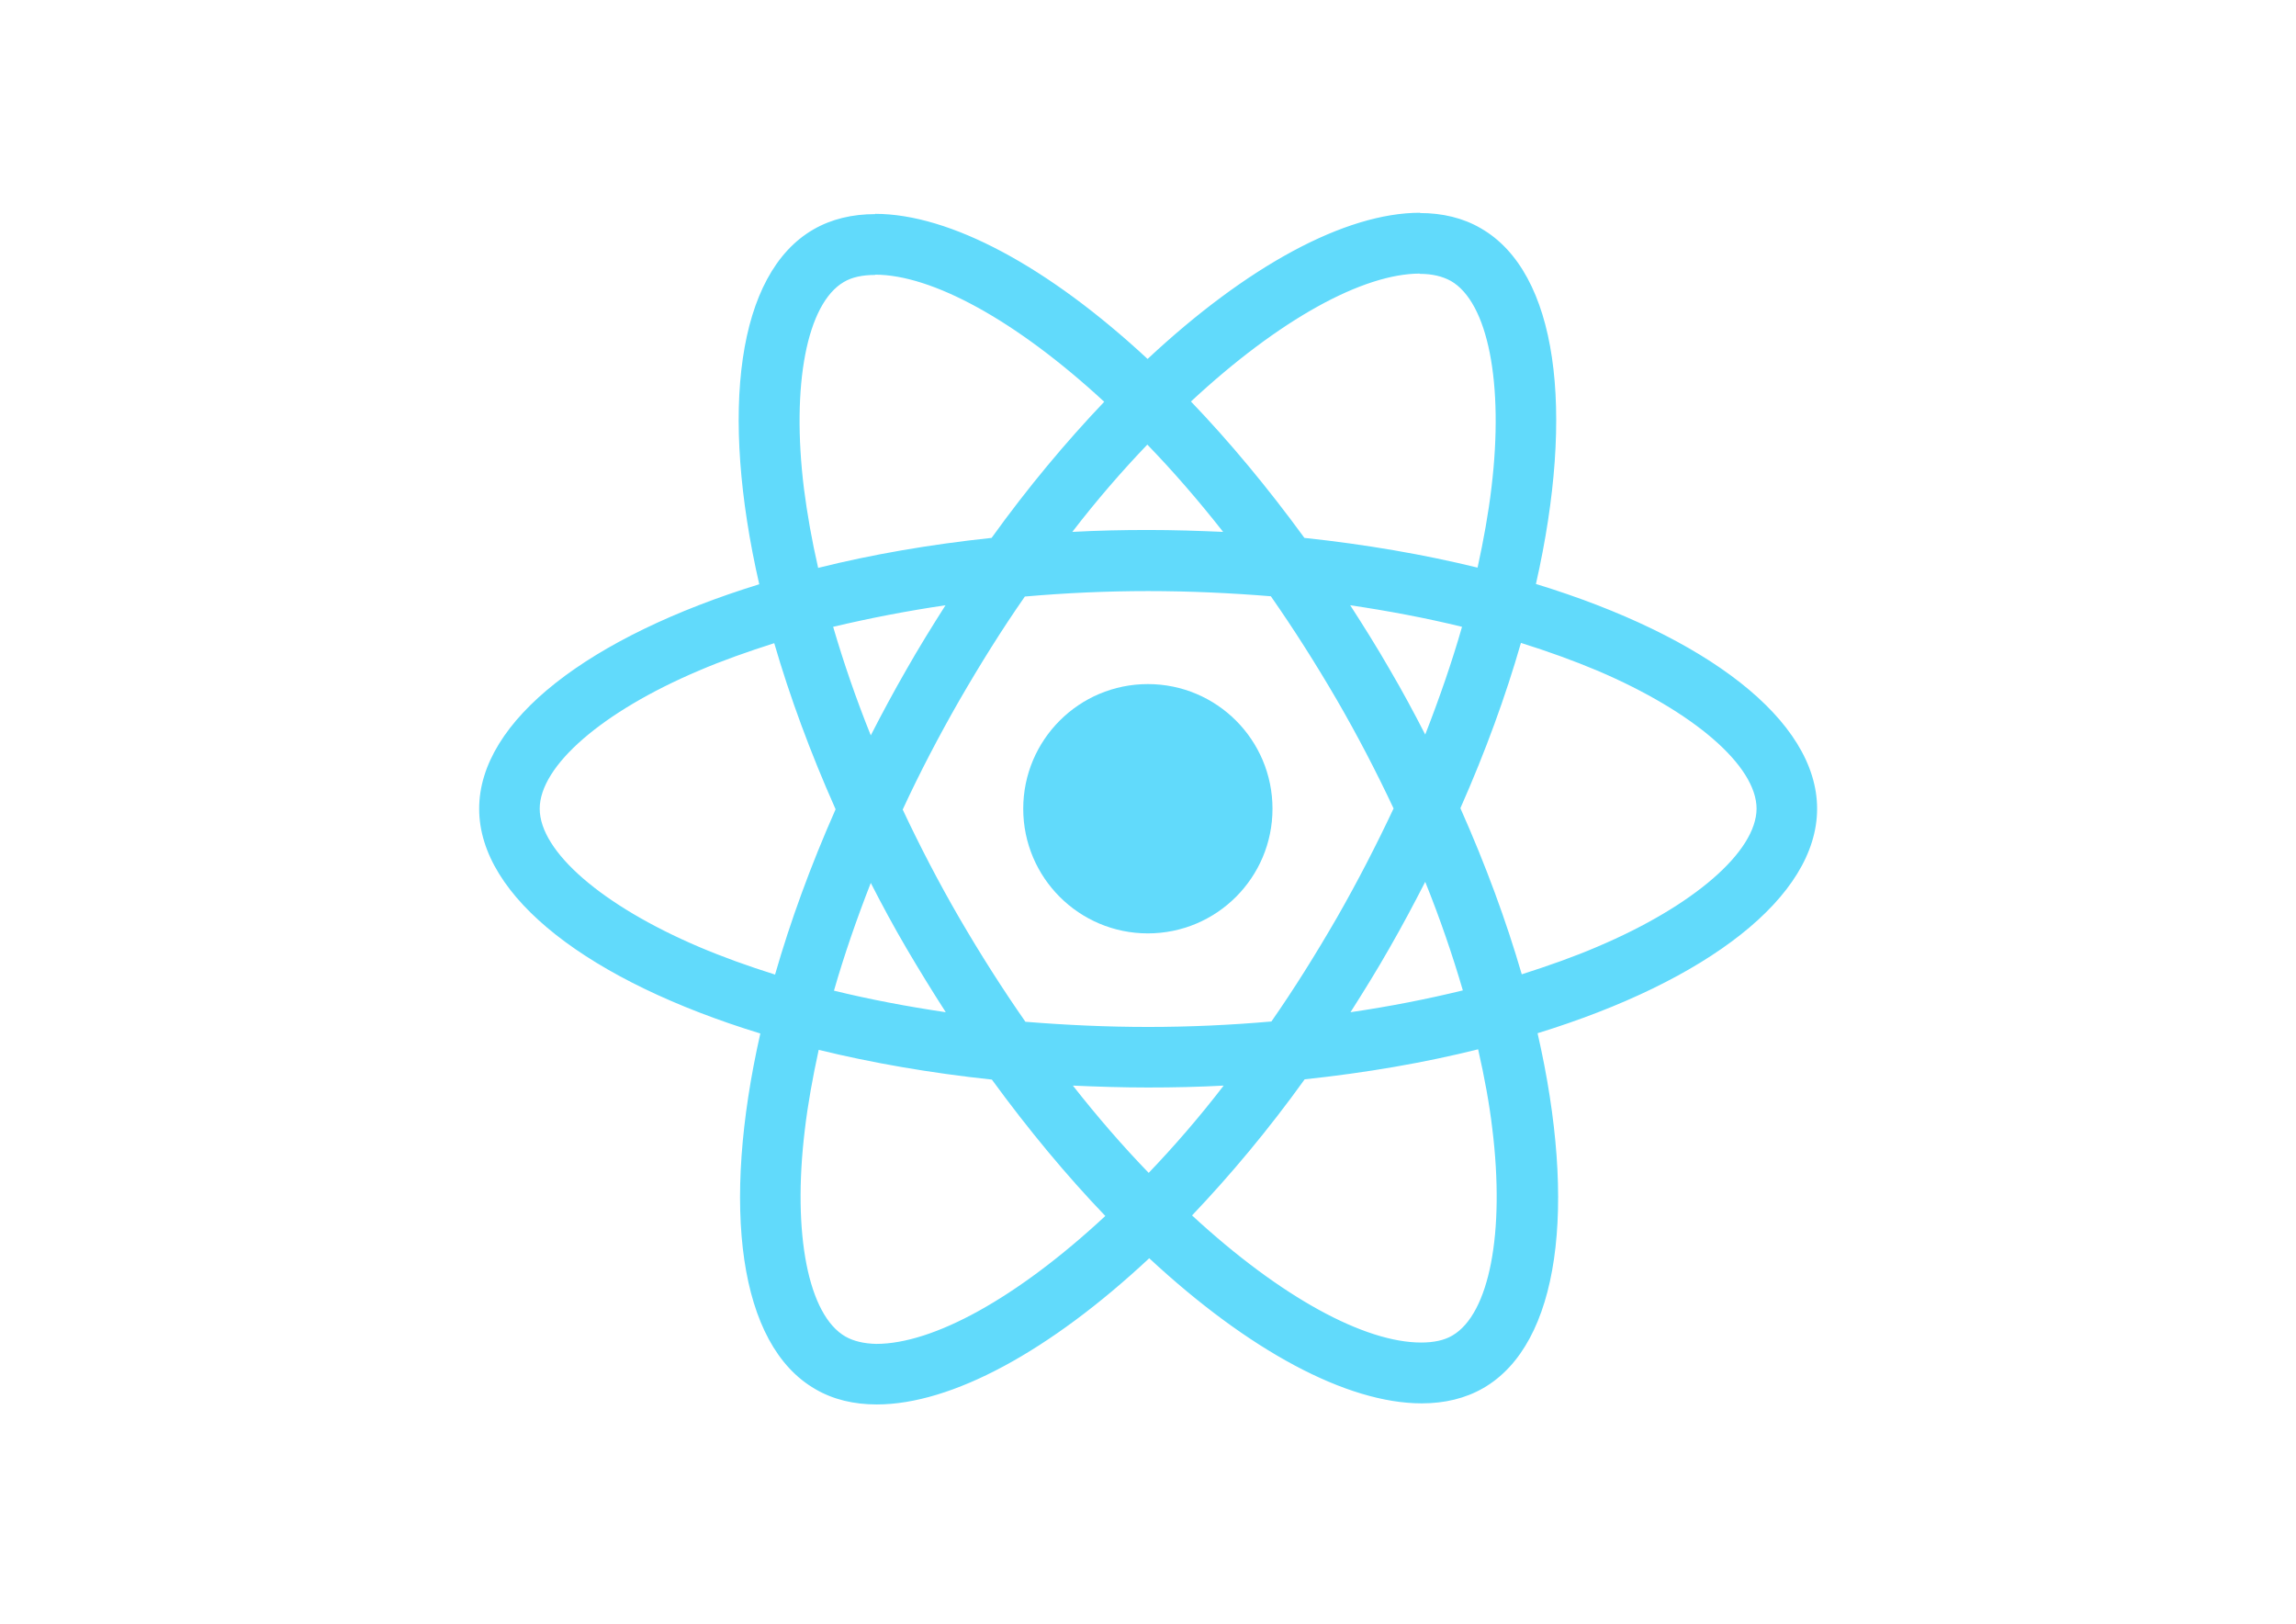
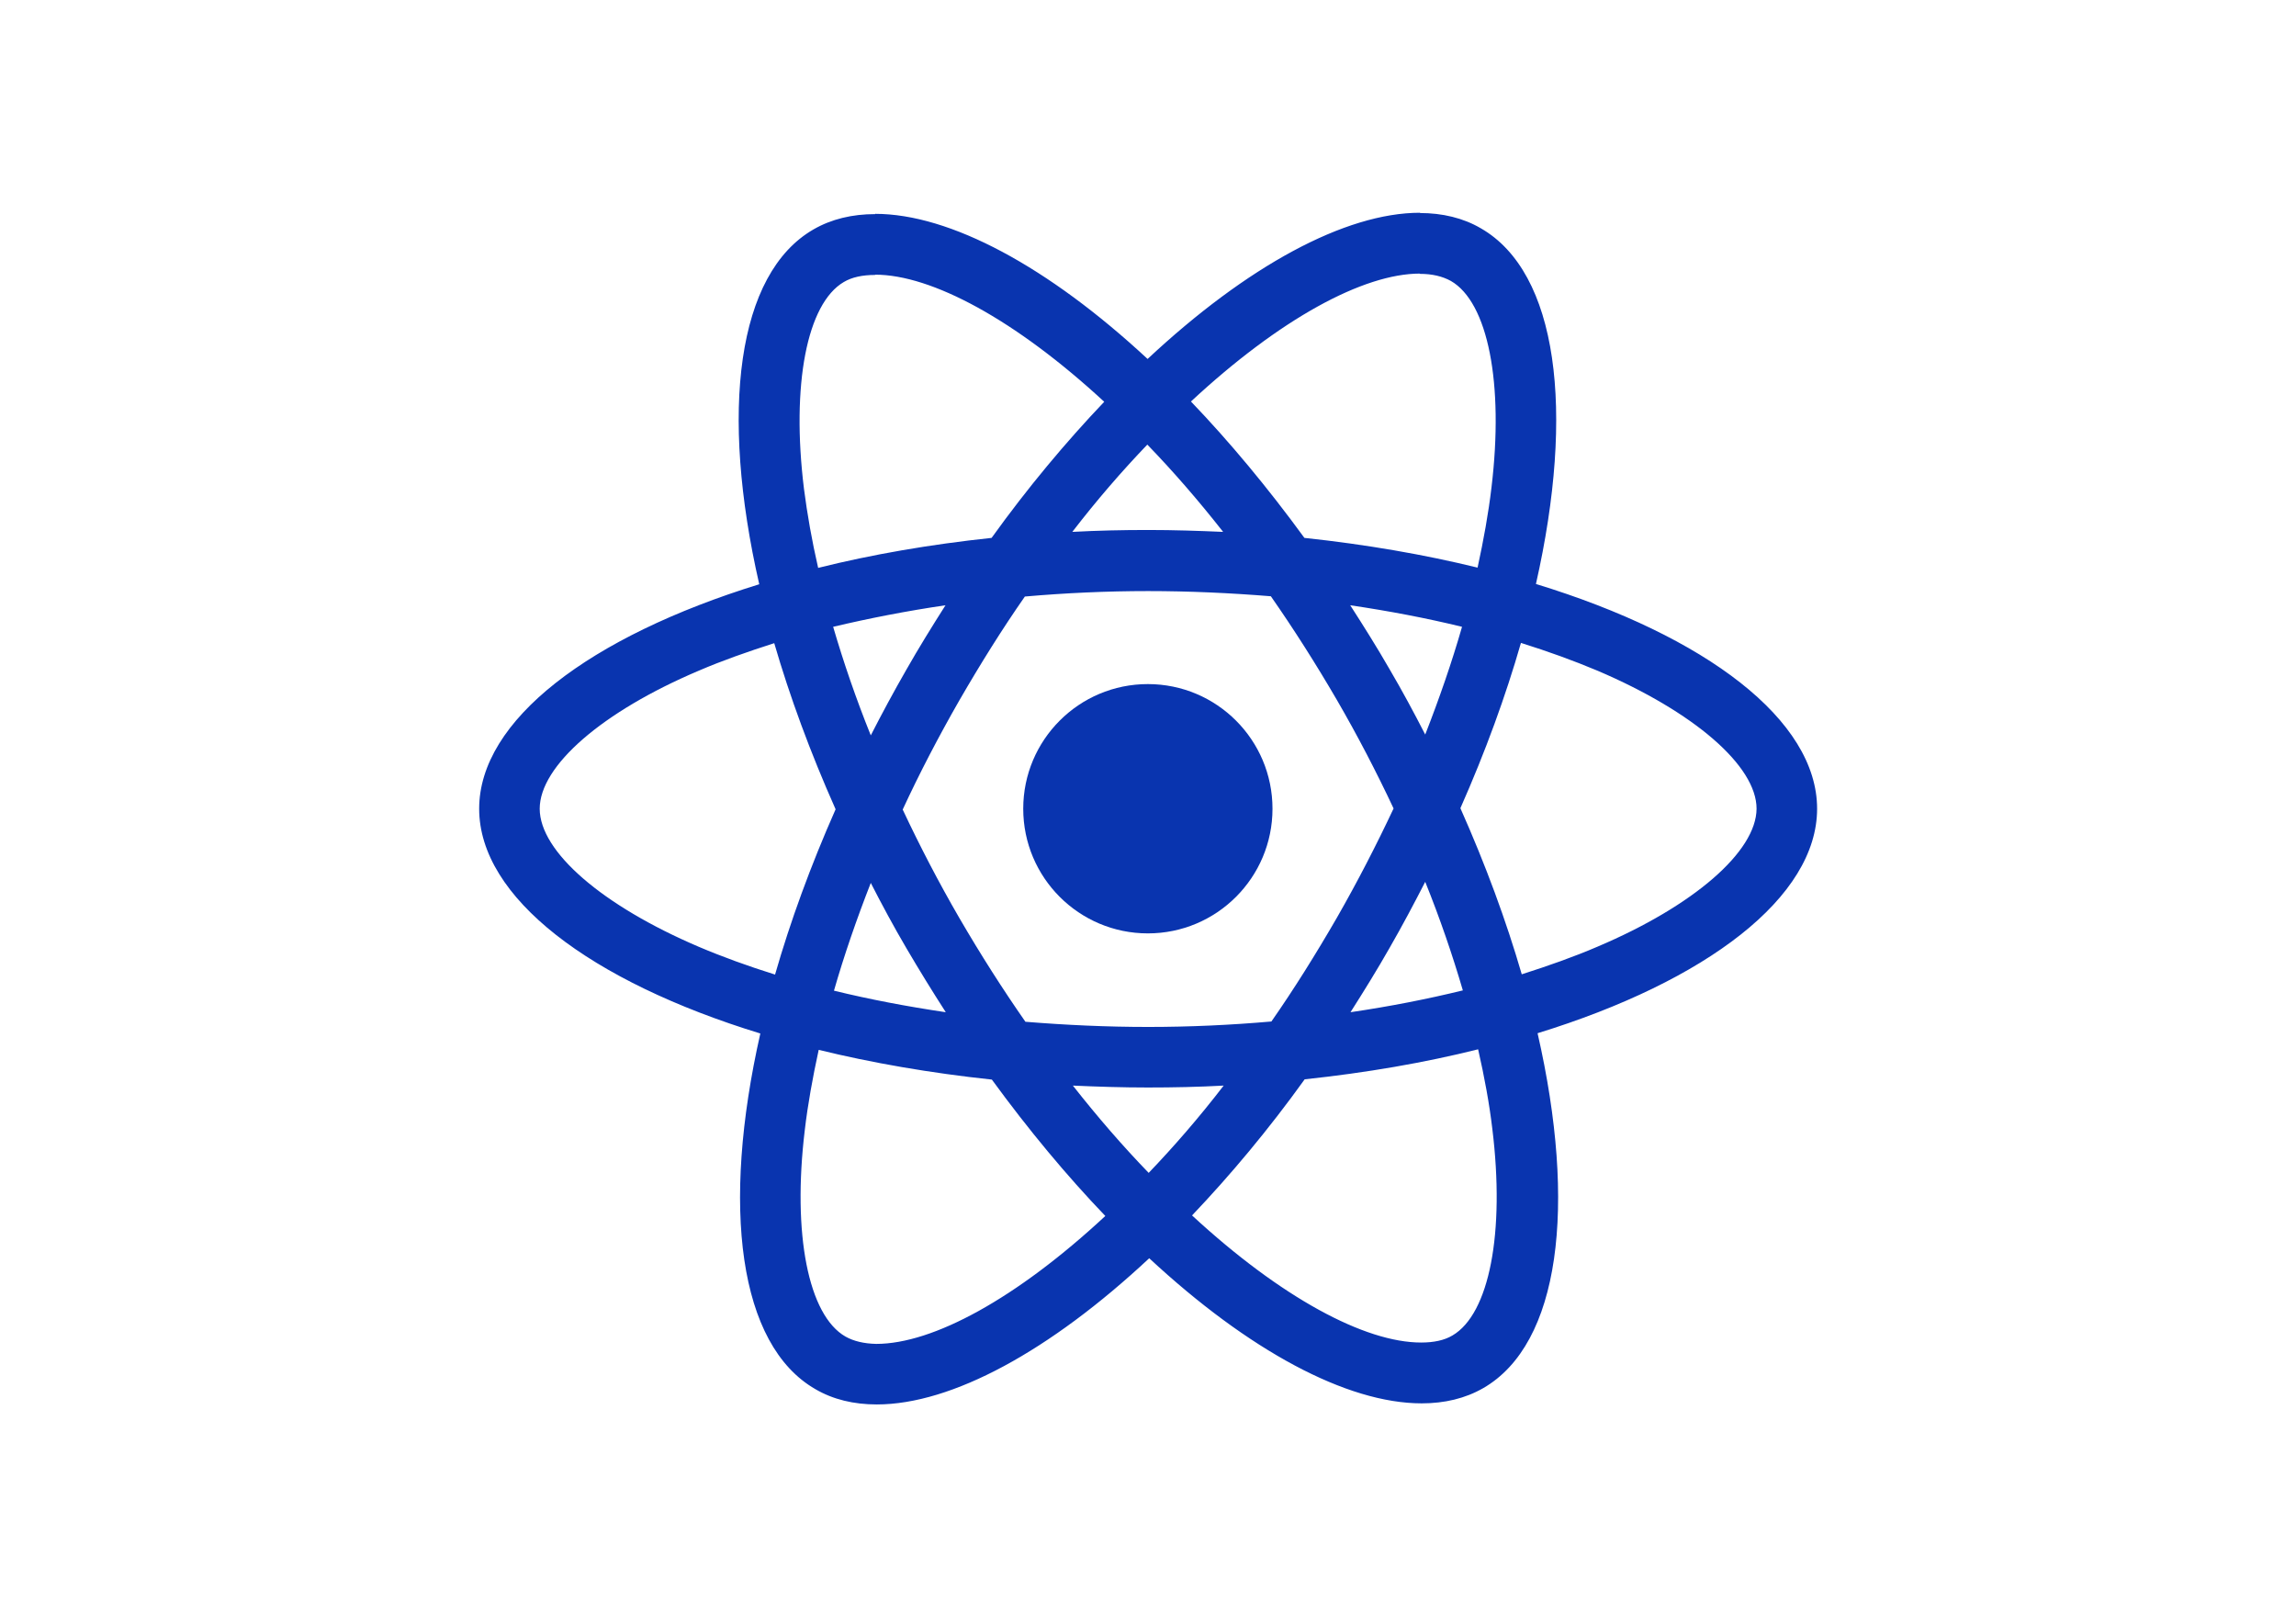
<svg xmlns="http://www.w3.org/2000/svg" viewBox="0 0 841.9 595.3">
-   <g fill="#61DAFB">
+   <g fill="rgba(9, 52, 175, 1)">
    <path d="M666.3 296.5c0-32.5-40.7-63.3-103.1-82.4 14.4-63.6 8-114.2-20.2-130.4-6.5-3.8-14.1-5.6-22.4-5.6v22.3c4.6 0 8.3.9 11.4 2.6 13.6 7.8 19.5 37.5 14.9 75.7-1.1 9.4-2.9 19.3-5.1 29.4-19.6-4.8-41-8.5-63.5-10.9-13.5-18.5-27.5-35.3-41.6-50 32.6-30.3 63.2-46.9 84-46.9V78c-27.5 0-63.5 19.6-99.9 53.6-36.4-33.8-72.4-53.2-99.9-53.2v22.3c20.7 0 51.4 16.5 84 46.6-14 14.7-28 31.4-41.3 49.9-22.6 2.4-44 6.1-63.6 11-2.3-10-4-19.7-5.2-29-4.7-38.2 1.1-67.9 14.6-75.8 3-1.8 6.9-2.6 11.5-2.6V78.5c-8.4 0-16 1.8-22.6 5.6-28.1 16.2-34.4 66.7-19.9 130.1-62.2 19.2-102.7 49.9-102.7 82.3 0 32.5 40.7 63.3 103.1 82.4-14.4 63.6-8 114.2 20.2 130.4 6.5 3.8 14.1 5.6 22.5 5.6 27.5 0 63.5-19.6 99.9-53.6 36.4 33.8 72.4 53.2 99.9 53.2 8.4 0 16-1.8 22.6-5.6 28.1-16.2 34.4-66.7 19.9-130.1 62-19.1 102.5-49.9 102.5-82.3zm-130.2-66.7c-3.7 12.9-8.3 26.2-13.5 39.5-4.1-8-8.4-16-13.1-24-4.6-8-9.5-15.8-14.4-23.4 14.2 2.1 27.9 4.7 41 7.9zm-45.8 106.5c-7.8 13.5-15.8 26.3-24.1 38.2-14.9 1.3-30 2-45.2 2-15.1 0-30.2-.7-45-1.9-8.3-11.9-16.4-24.6-24.2-38-7.6-13.1-14.5-26.4-20.8-39.8 6.2-13.4 13.2-26.8 20.7-39.9 7.8-13.5 15.8-26.3 24.1-38.2 14.9-1.3 30-2 45.2-2 15.1 0 30.2.7 45 1.9 8.3 11.9 16.4 24.6 24.2 38 7.6 13.1 14.5 26.4 20.8 39.8-6.3 13.4-13.2 26.8-20.7 39.9zm32.3-13c5.4 13.4 10 26.8 13.8 39.8-13.1 3.2-26.9 5.9-41.2 8 4.9-7.7 9.8-15.6 14.4-23.7 4.6-8 8.9-16.1 13-24.1zM421.2 430c-9.3-9.6-18.6-20.3-27.8-32 9 .4 18.2.7 27.5.7 9.4 0 18.7-.2 27.8-.7-9 11.7-18.3 22.4-27.5 32zm-74.4-58.9c-14.2-2.1-27.9-4.7-41-7.9 3.7-12.9 8.3-26.2 13.5-39.5 4.1 8 8.4 16 13.1 24 4.7 8 9.5 15.8 14.4 23.4zM420.7 163c9.3 9.6 18.6 20.3 27.8 32-9-.4-18.2-.7-27.5-.7-9.4 0-18.7.2-27.8.7 9-11.7 18.3-22.4 27.5-32zm-74 58.9c-4.9 7.7-9.8 15.6-14.4 23.7-4.6 8-8.9 16-13 24-5.4-13.4-10-26.8-13.8-39.8 13.1-3.1 26.9-5.8 41.2-7.9zm-90.5 125.2c-35.4-15.1-58.3-34.9-58.3-50.6 0-15.7 22.9-35.6 58.3-50.6 8.6-3.7 18-7 27.7-10.1 5.7 19.6 13.2 40 22.5 60.9-9.2 20.8-16.6 41.1-22.2 60.6-9.9-3.1-19.3-6.5-28-10.2zM310 490c-13.6-7.8-19.5-37.5-14.9-75.7 1.1-9.4 2.9-19.3 5.1-29.4 19.6 4.8 41 8.5 63.5 10.9 13.5 18.5 27.5 35.3 41.6 50-32.6 30.3-63.2 46.9-84 46.9-4.5-.1-8.3-1-11.3-2.7zm237.2-76.2c4.7 38.2-1.1 67.9-14.6 75.8-3 1.8-6.9 2.6-11.5 2.6-20.7 0-51.4-16.5-84-46.6 14-14.7 28-31.4 41.3-49.9 22.6-2.4 44-6.1 63.6-11 2.3 10.1 4.1 19.8 5.2 29.1zm38.5-66.7c-8.6 3.7-18 7-27.7 10.1-5.7-19.6-13.2-40-22.5-60.9 9.2-20.8 16.6-41.1 22.2-60.6 9.9 3.1 19.3 6.5 28.1 10.2 35.4 15.1 58.3 34.9 58.3 50.6-.1 15.7-23 35.6-58.4 50.6zM320.8 78.4z" />
    <circle cx="420.9" cy="296.5" r="45.7" />
    <path d="M520.5 78.1z" />
  </g>
</svg>
